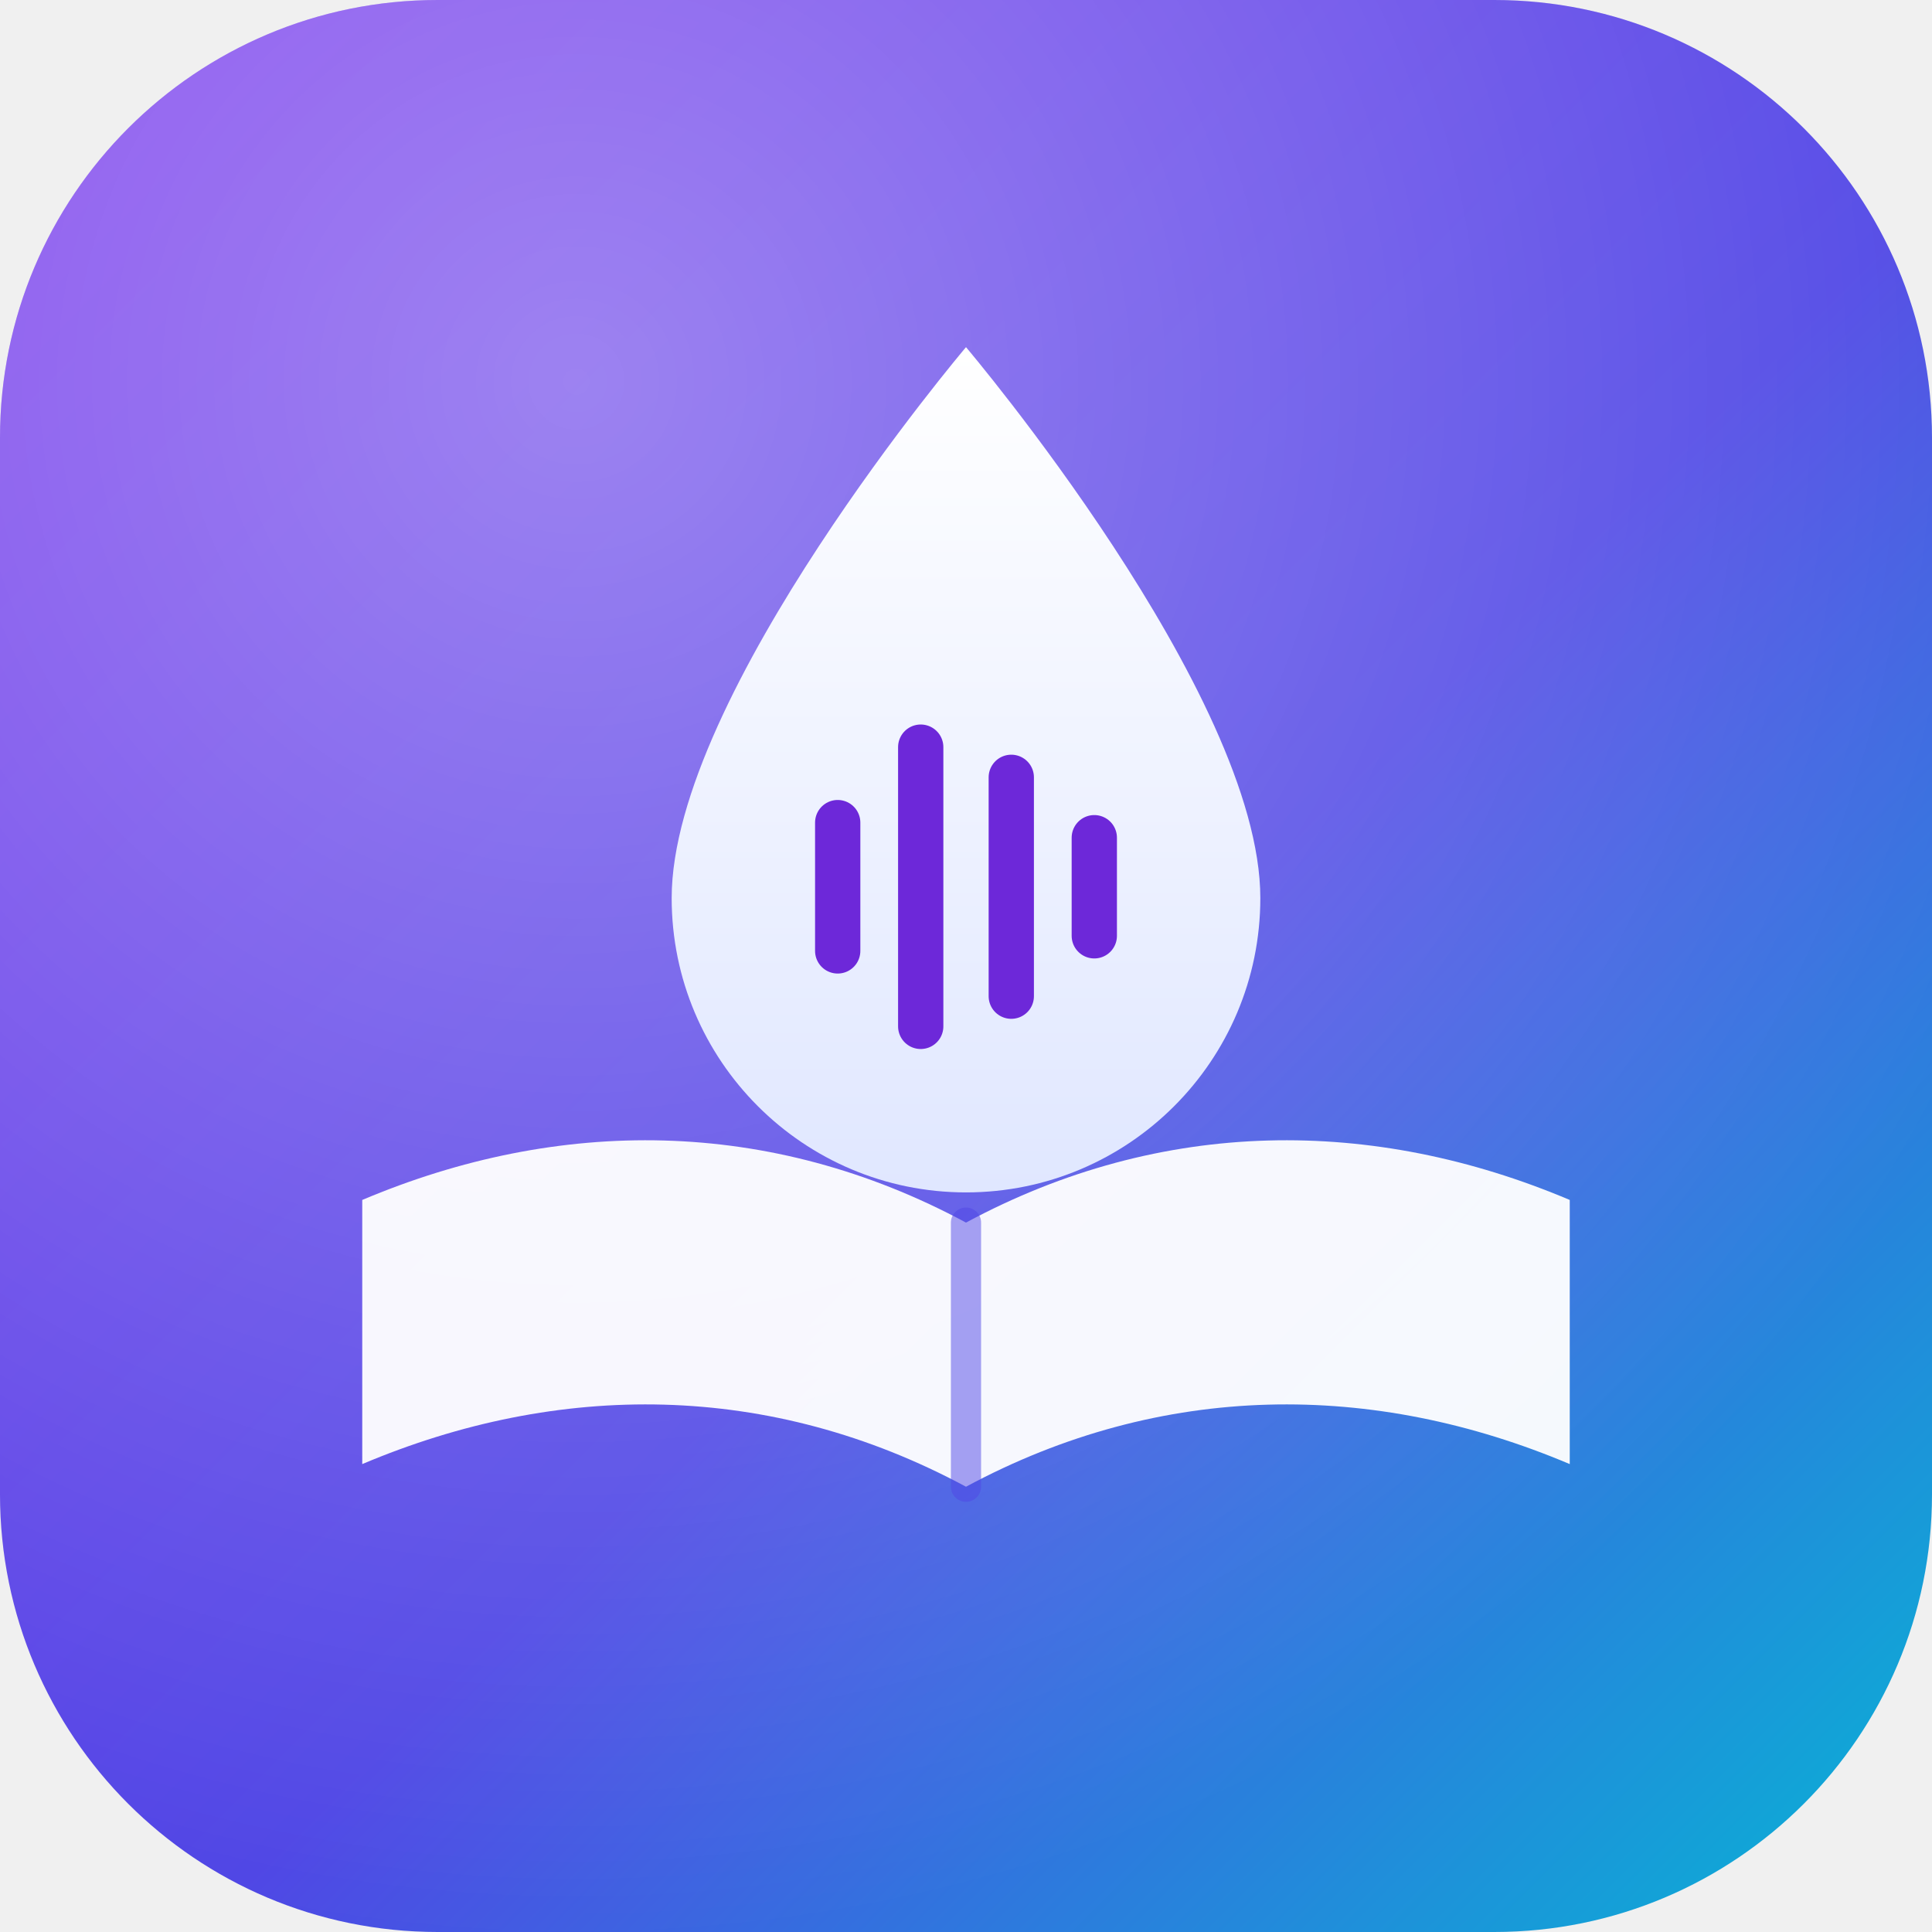
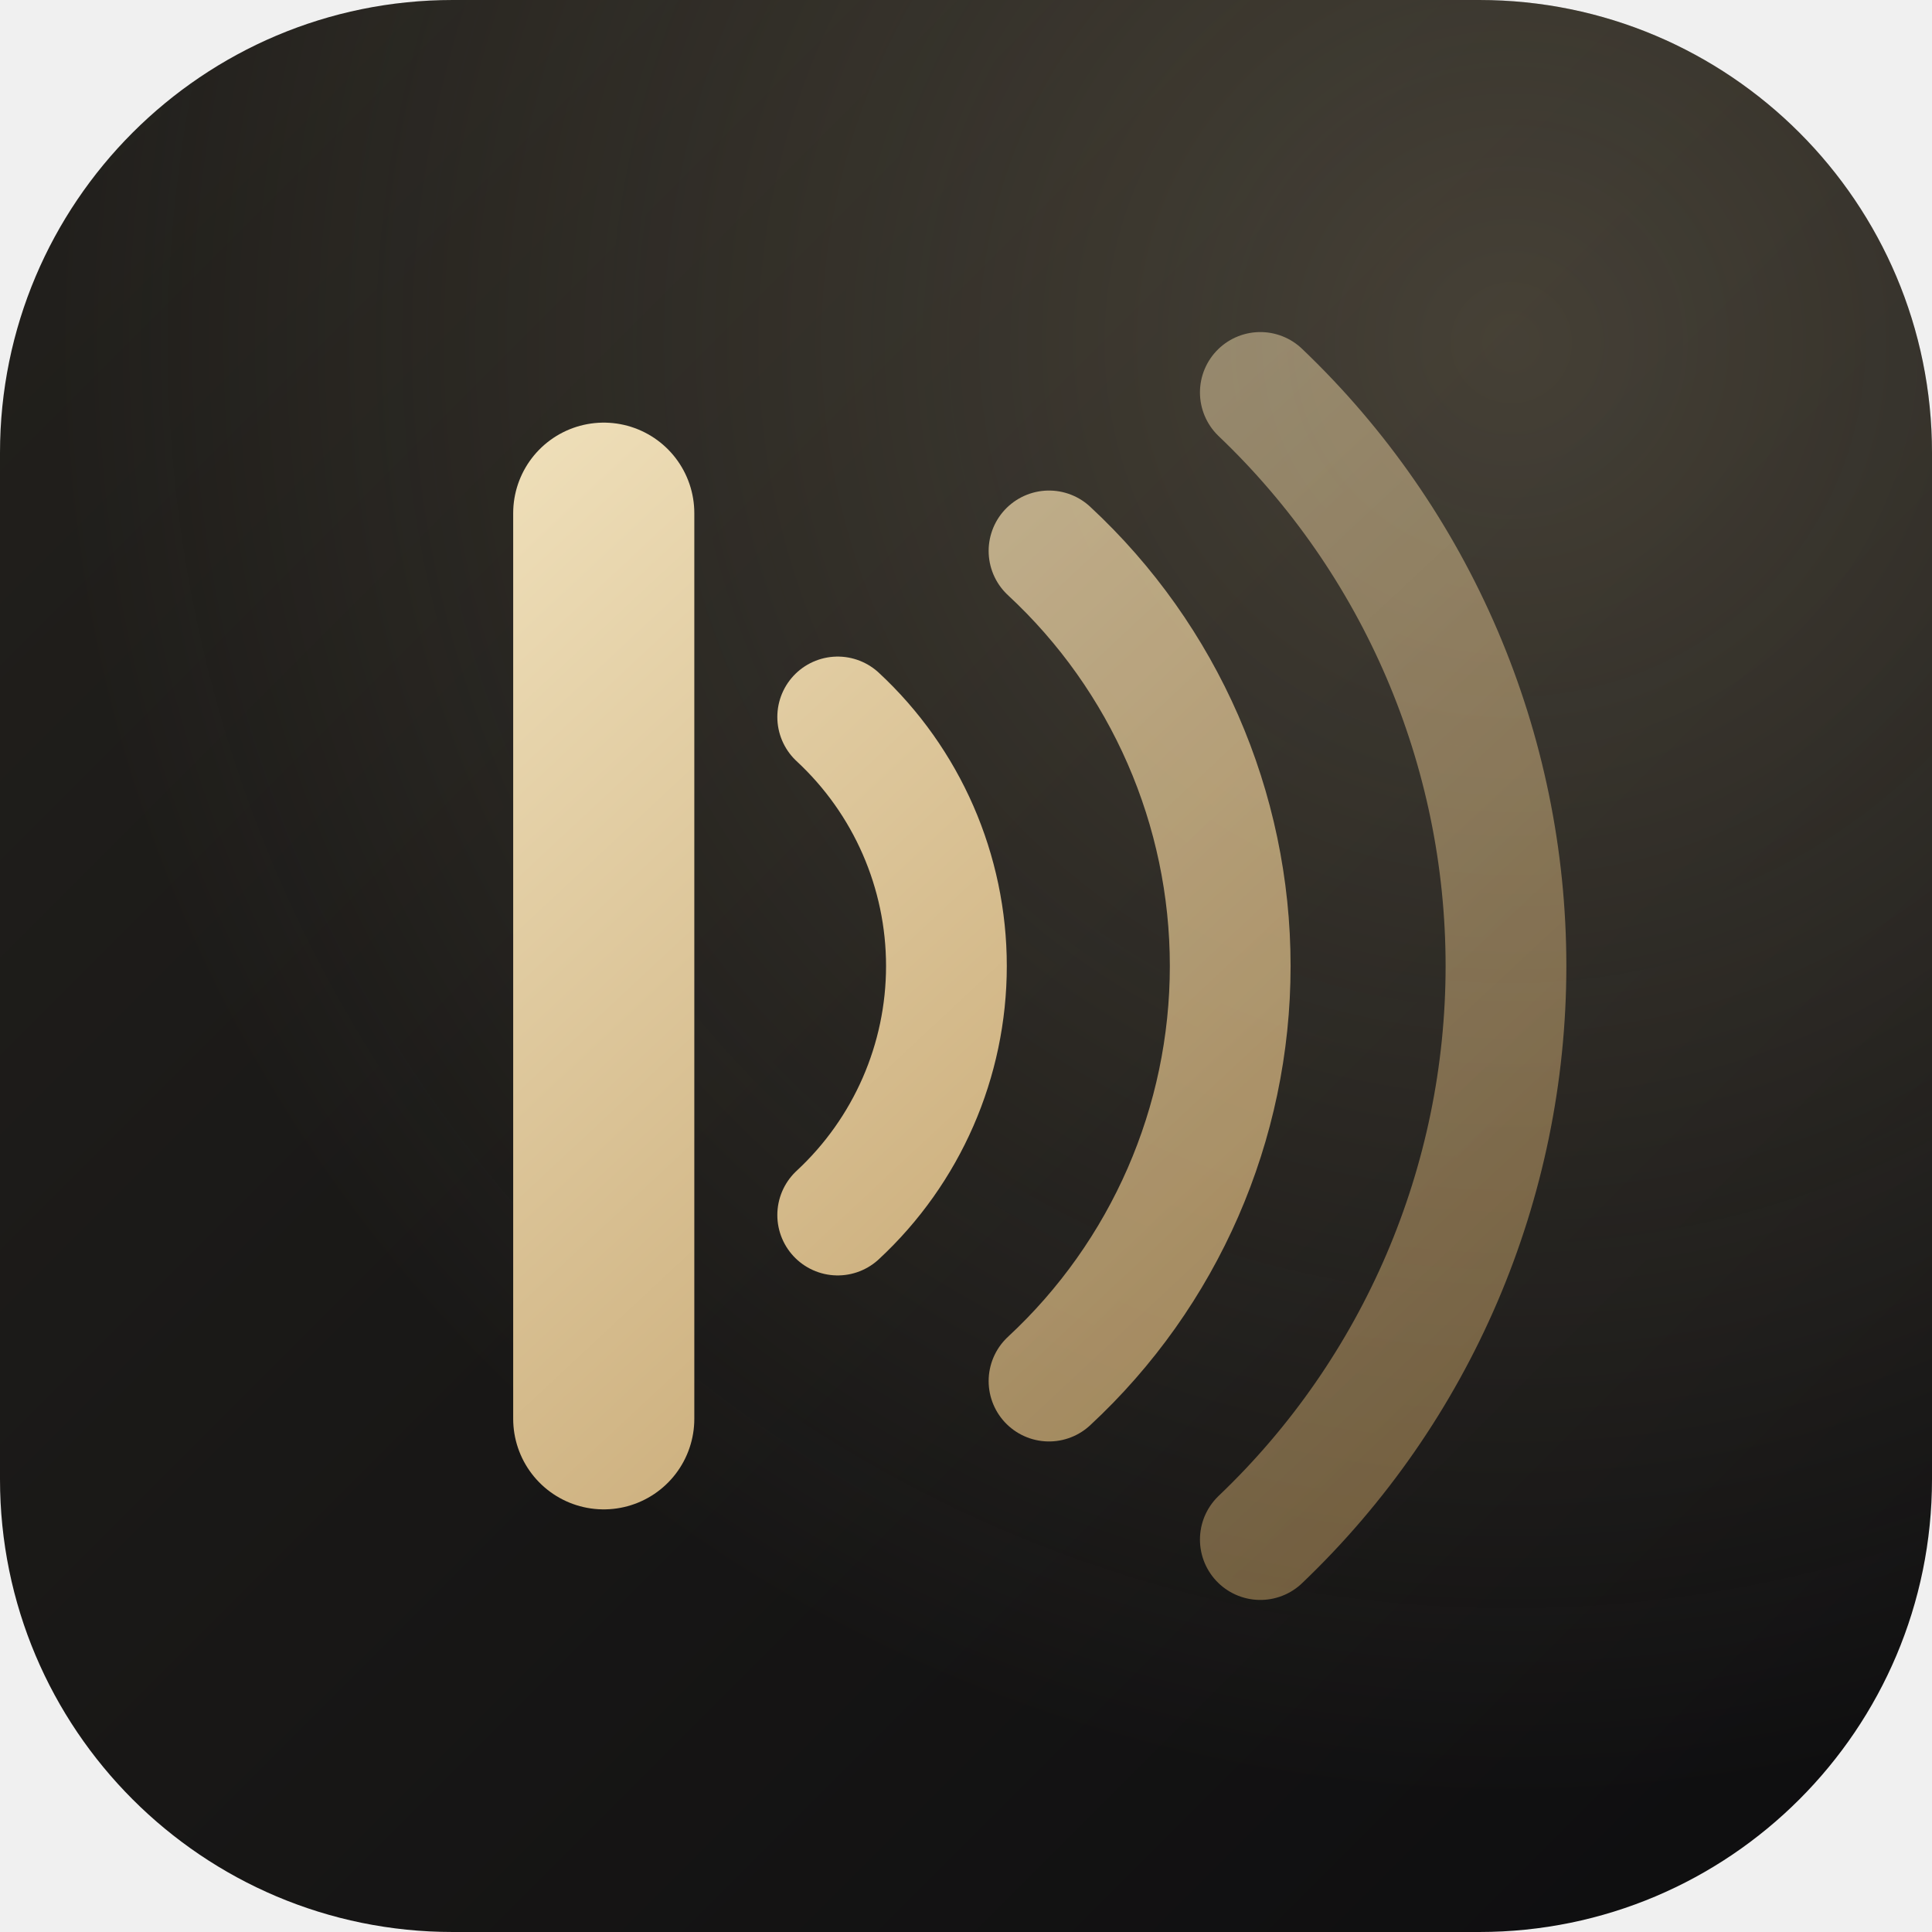
<svg xmlns="http://www.w3.org/2000/svg" viewBox="0 0 512 512">
  <defs>
+     <linearGradient id="gold" gradientUnits="userSpaceOnUse" x1="120" y1="110" x2="400" y2="410">
+       <stop offset="0" stop-color="#f1e2bd" />
+       <stop offset="1" stop-color="#b8935a" />
+     </linearGradient>
    <linearGradient id="bg" x1="0" y1="0" x2="1" y2="1">
-       <stop offset="0" stop-color="#7c3aed" />
-       <stop offset="0.55" stop-color="#4f46e5" />
-       <stop offset="1" stop-color="#06b6d4" />
+       <stop offset="0" stop-color="#23211d" />
+       <stop offset="1" stop-color="#0d0d0f" />
    </linearGradient>
-     <radialGradient id="glow" cx="0.3" cy="0.2" r="0.8">
-       <stop offset="0" stop-color="#fff" stop-opacity="0.35" />
-       <stop offset="1" stop-color="#fff" stop-opacity="0" />
+     <radialGradient id="glow" cx="0.78" cy="0.18" r="0.75">
+       <stop offset="0" stop-color="#e6d3a8" stop-opacity="0.22" />
+       <stop offset="1" stop-color="#e6d3a8" stop-opacity="0" />
    </radialGradient>
-     <linearGradient id="drop" x1="0" y1="0" x2="0" y2="1">
-       <stop offset="0" stop-color="#ffffff" />
-       <stop offset="1" stop-color="#e0e7ff" />
-     </linearGradient>
  </defs>
-   <rect width="512" height="512" rx="116" fill="url(#bg)" />
-   <rect width="512" height="512" rx="116" fill="url(#glow)" />
-   <path d="M96 318c52-22 108-22 160 6 52-28 108-28 160-6v70c-52-22-108-22-160 6-52-28-108-28-160-6z" fill="#fff" opacity="0.95" />
-   <path d="M256 324v70" stroke="#4f46e5" stroke-width="8" stroke-linecap="round" opacity="0.5" />
-   <path d="M256 92c0 0-78 92-78 146a78 78 0 0 0 156 0c0-54-78-146-78-146z" fill="url(#drop)" />
-   <g stroke="#6d28d9" stroke-width="12" stroke-linecap="round">
-     <path d="M222 218v34" />
-     <path d="M244 198v74" />
-     <path d="M268 206v58" />
-     <path d="M290 222v26" />
+   <rect width="512" height="512" rx="120" fill="url(#bg)" />
+   <rect width="512" height="512" rx="120" fill="url(#glow)" />
+   <g fill="none" stroke="url(#gold)" stroke-linecap="round">
+     <line x1="160" y1="136" x2="160" y2="376" stroke-width="48" />
+     <path d="M222 190 a 90 90 0 0 1 0 132" stroke-width="32" />
+     <path d="M278 146 a 150 150 0 0 1 0 220" stroke-width="32" opacity="0.8" />
+     <path d="M334 104 a 210 210 0 0 1 0 304" stroke-width="32" opacity="0.55" />
  </g>
</svg>
